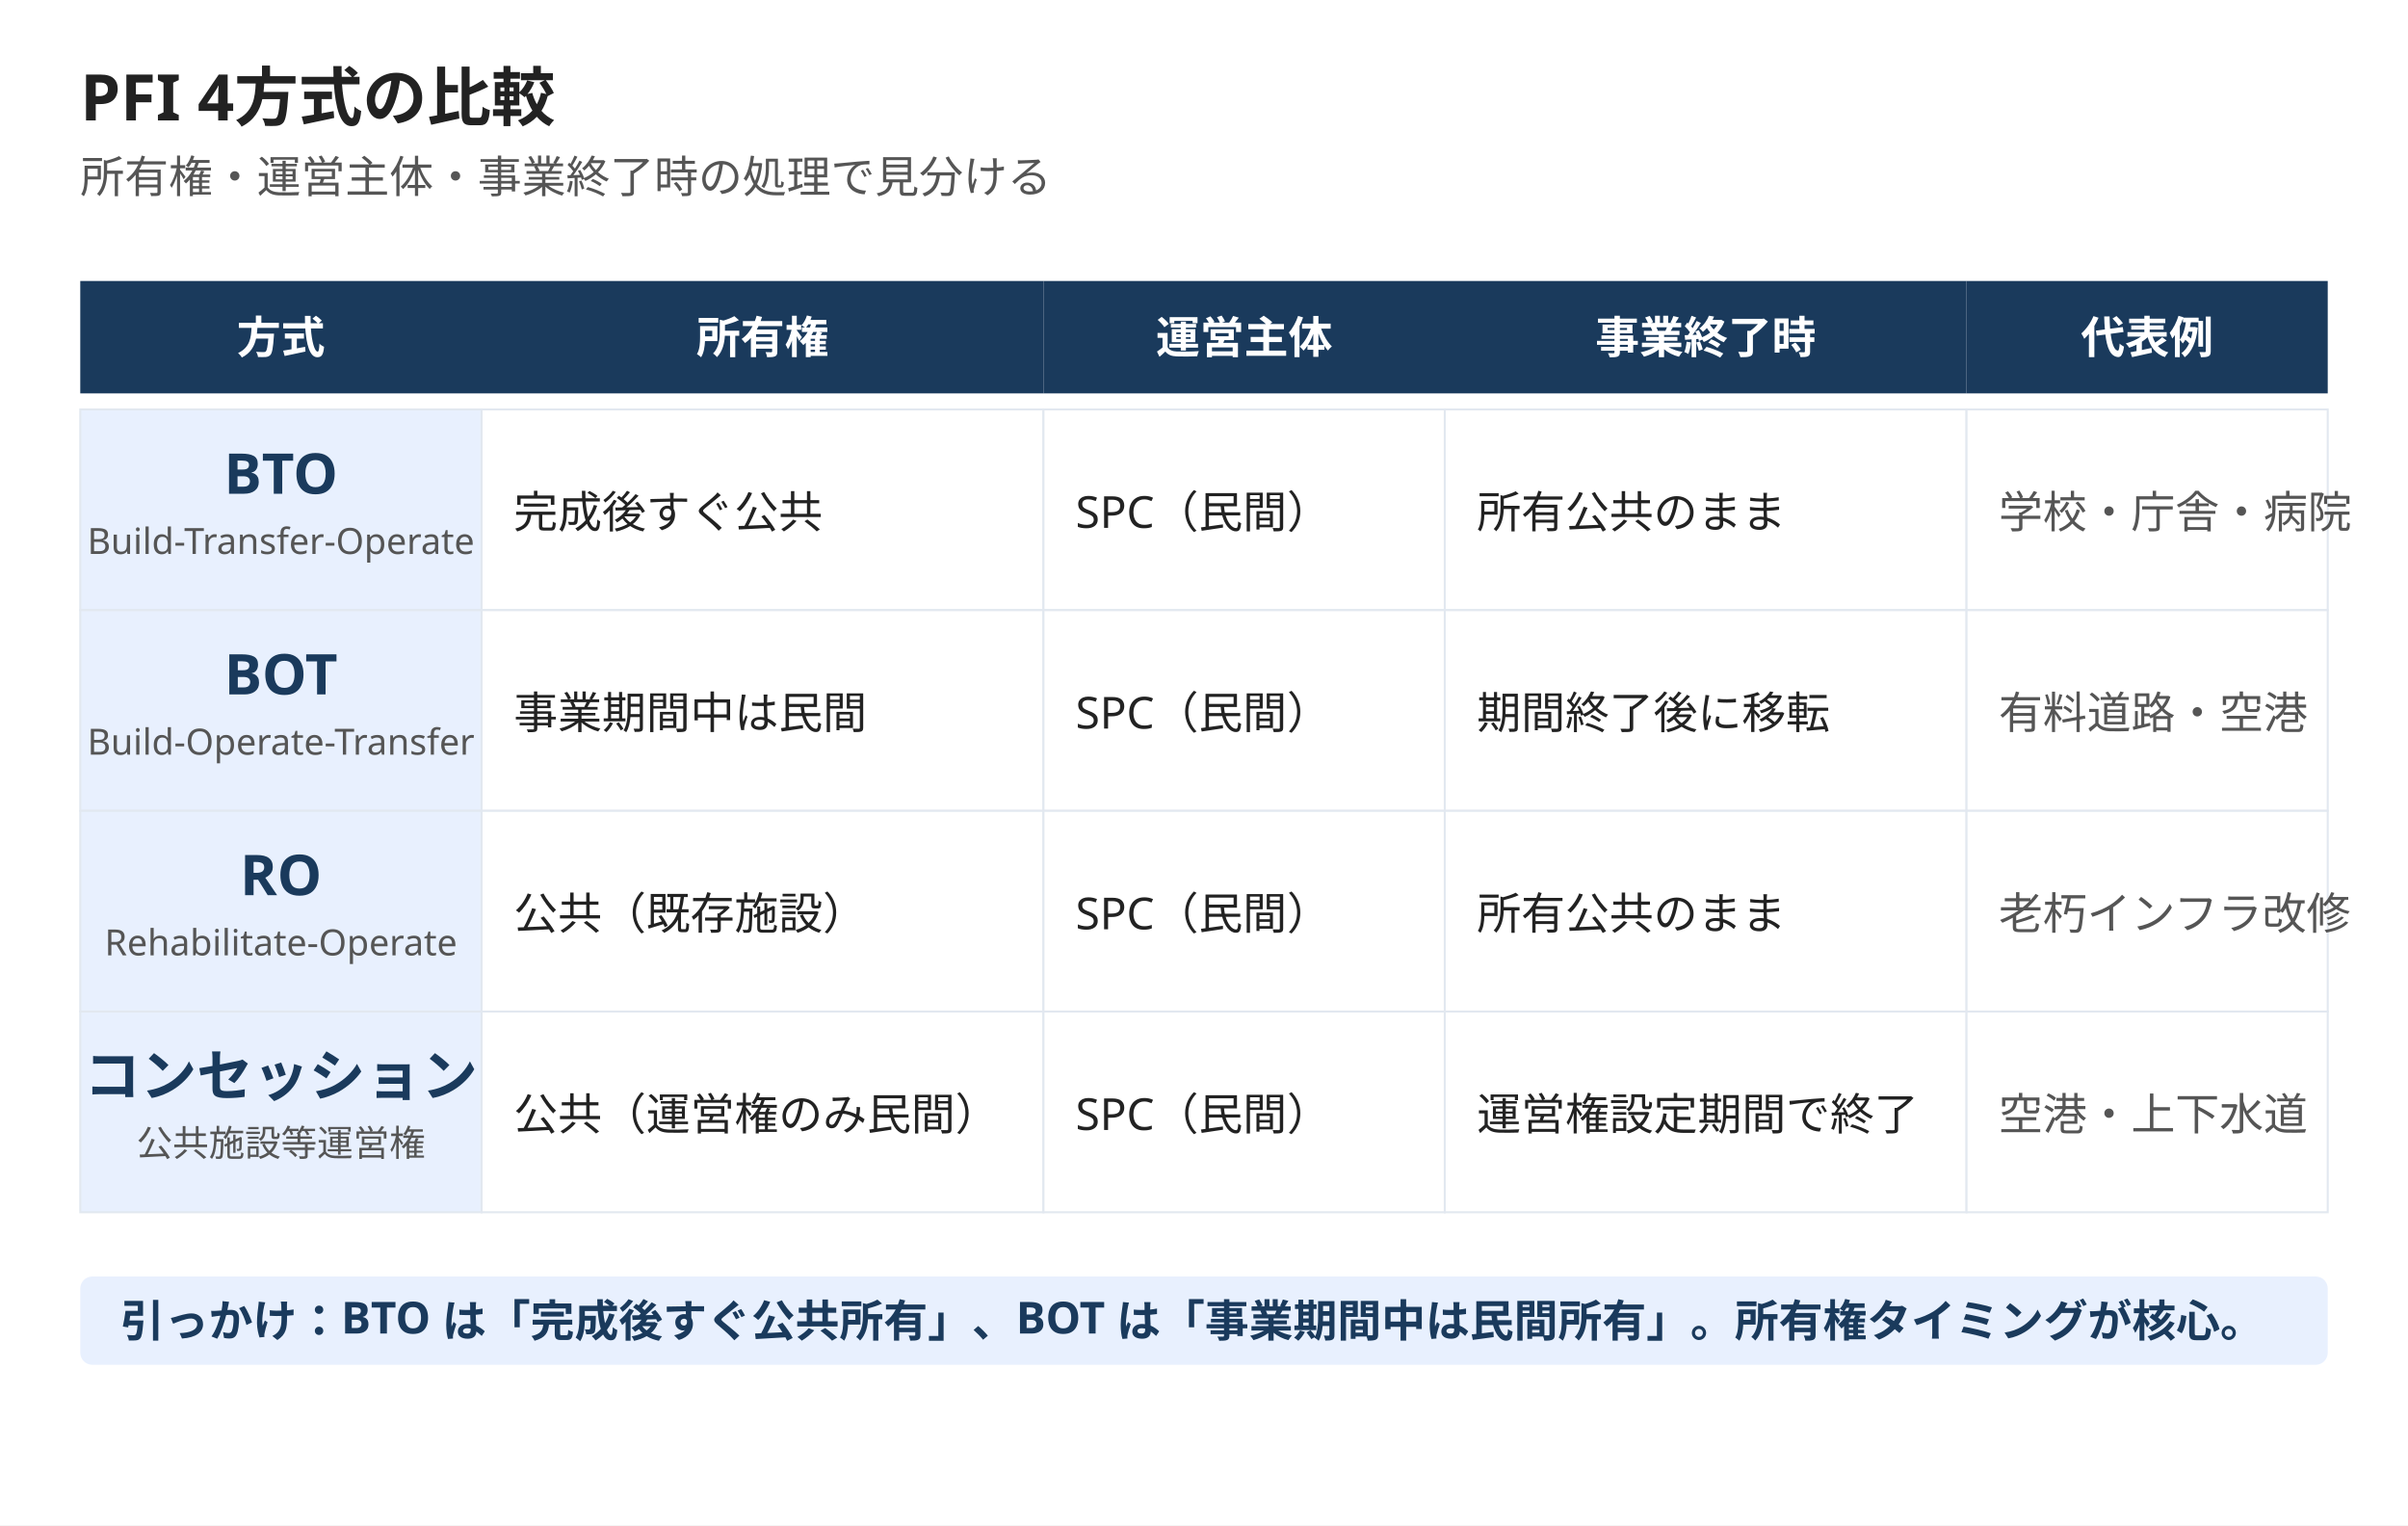
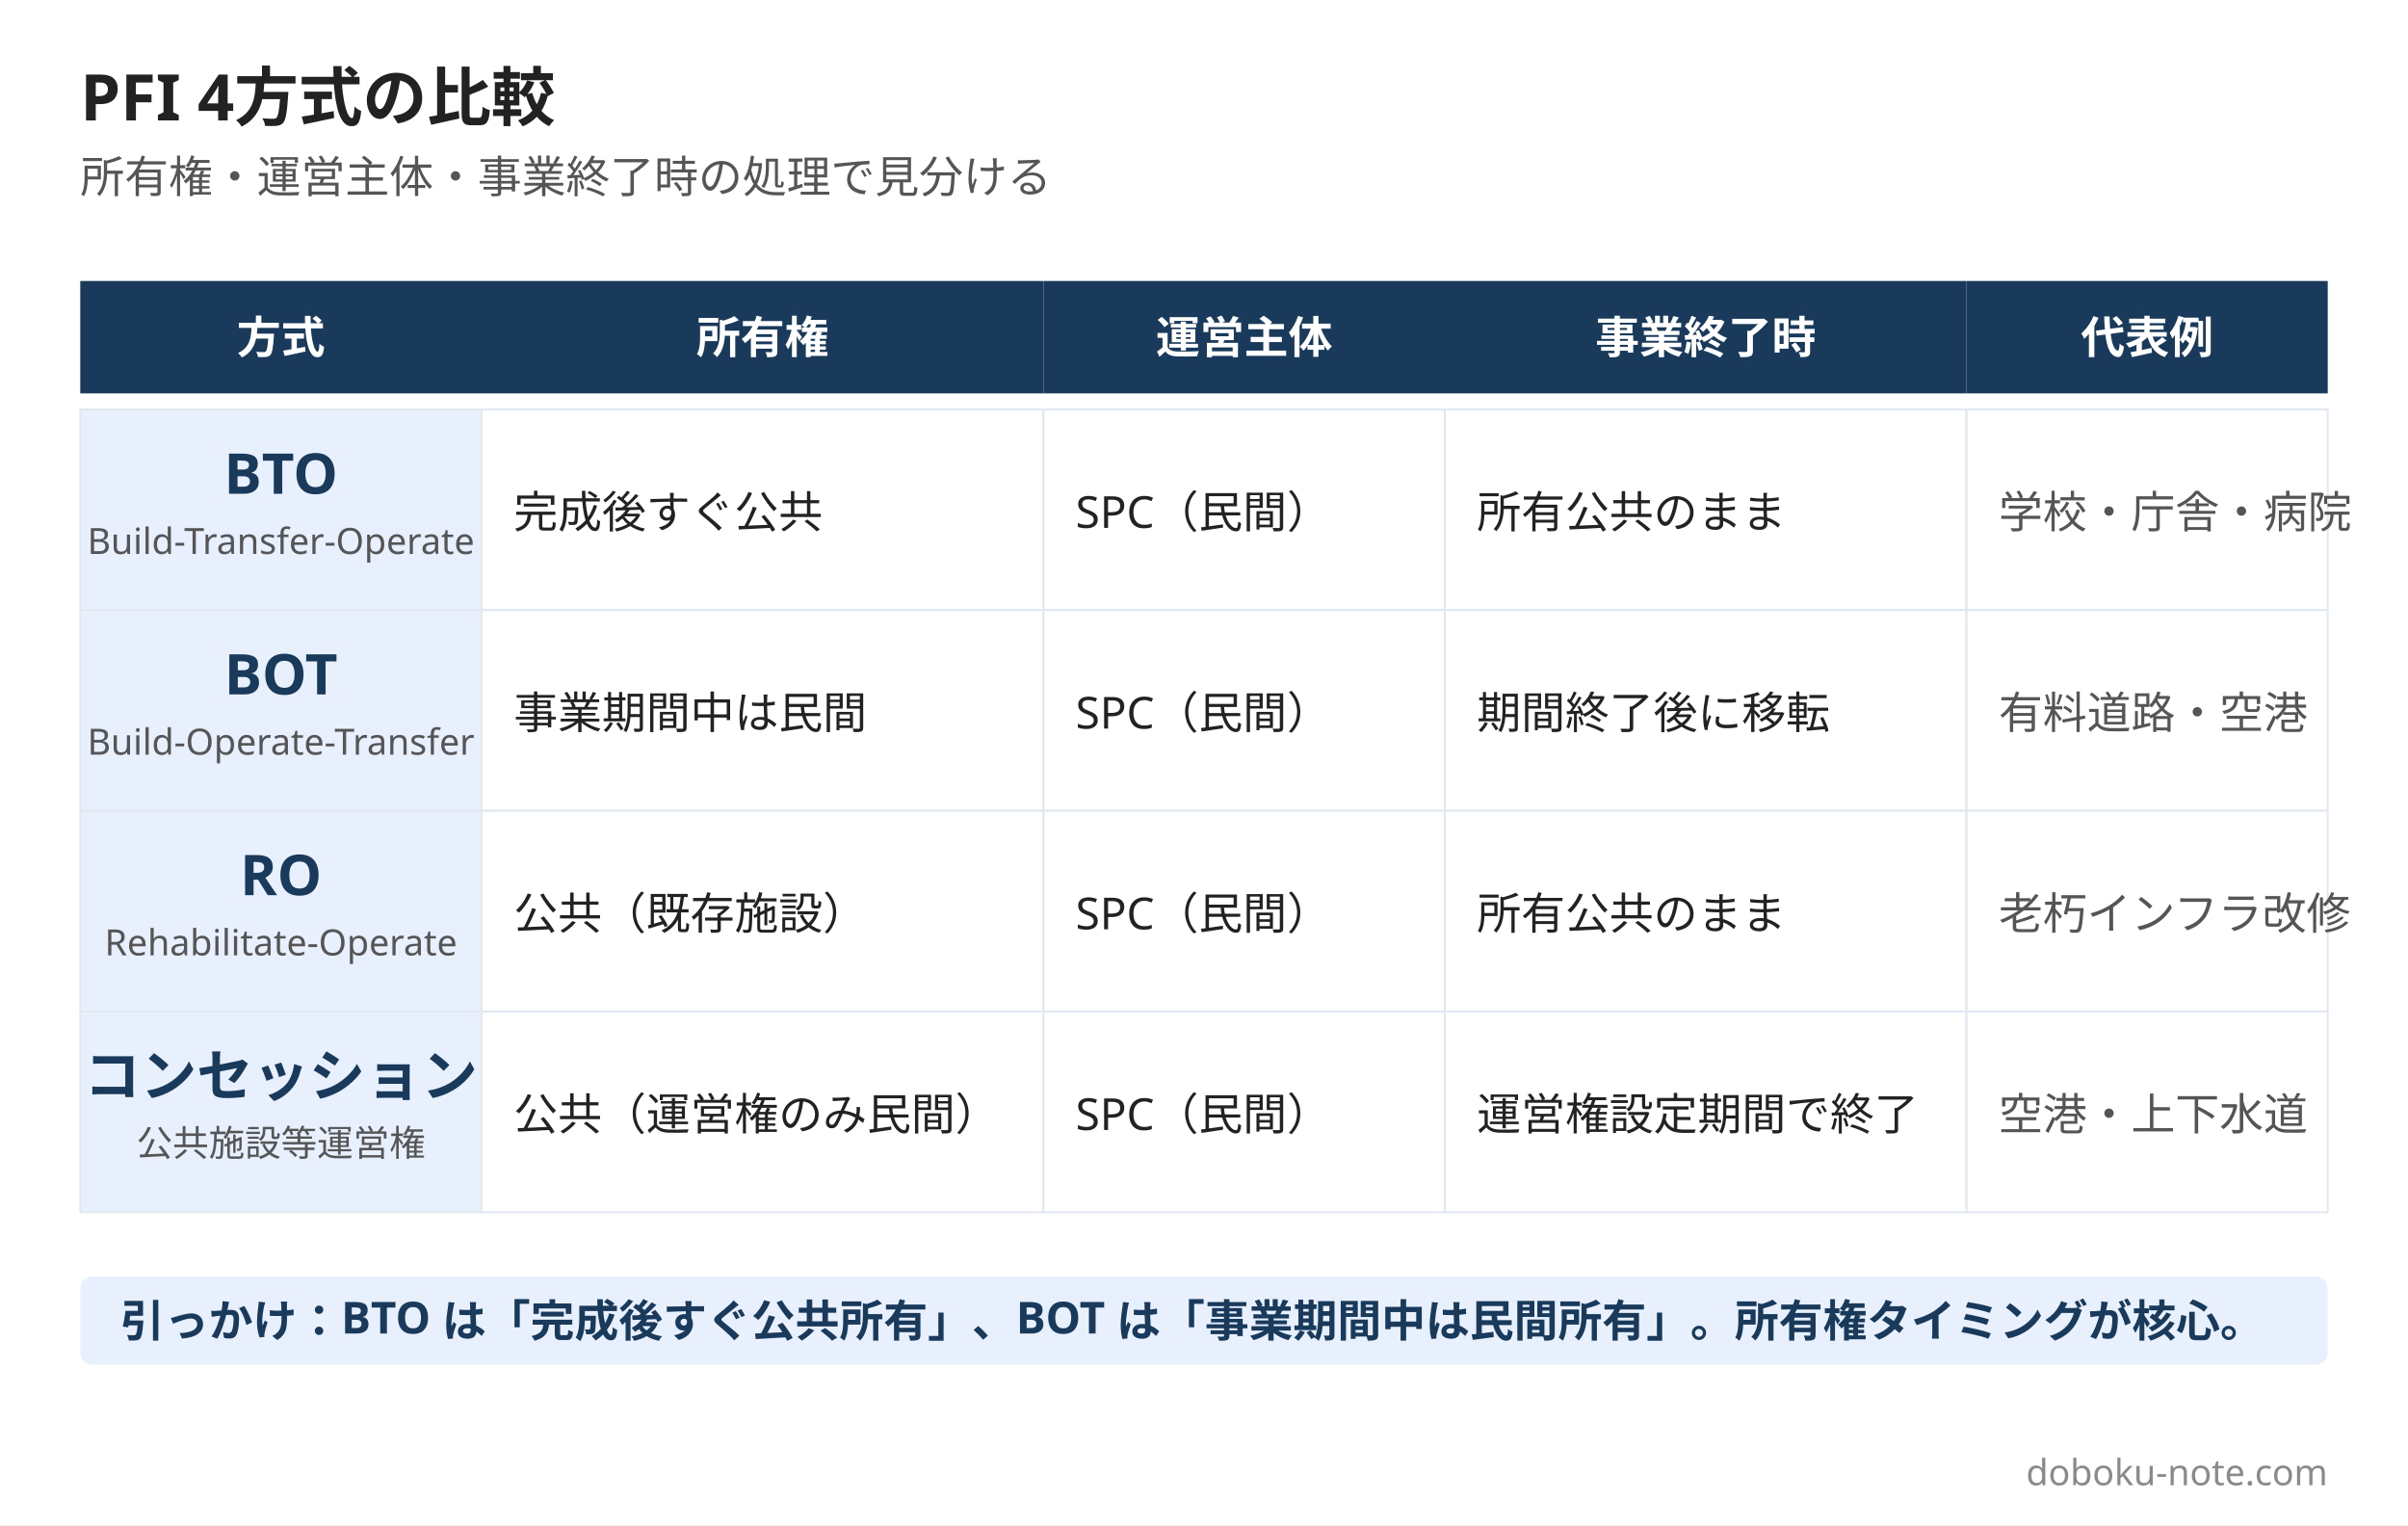
<svg xmlns="http://www.w3.org/2000/svg" width="1200" height="760" viewBox="0 0 1200 760">
  <rect width="1200" height="760" fill="#ffffff" />
  <text x="40" y="60" font-family="Hiragino Sans, Hiragino Kaku Gothic ProN, Yu Gothic, Noto Sans JP, sans-serif" font-size="32" font-weight="800" fill="#222222">PFI 4方式の比較</text>
  <text x="40" y="96" font-family="Hiragino Sans, Hiragino Kaku Gothic ProN, Yu Gothic, Noto Sans JP, sans-serif" font-size="22" fill="#555555">所有権・運営主体・事業終了時の処理で見分ける</text>
  <rect x="40" y="140" width="200" height="56" fill="#1a3a5c" />
  <text x="140" y="176" font-family="Hiragino Sans, Hiragino Kaku Gothic ProN, Yu Gothic, Noto Sans JP, sans-serif" font-size="22" font-weight="700" fill="#ffffff" text-anchor="middle">方式</text>
  <rect x="240" y="140" width="280" height="56" fill="#1a3a5c" />
  <text x="380" y="176" font-family="Hiragino Sans, Hiragino Kaku Gothic ProN, Yu Gothic, Noto Sans JP, sans-serif" font-size="22" font-weight="700" fill="#ffffff" text-anchor="middle">所有権</text>
  <rect x="520" y="140" width="200" height="56" fill="#1a3a5c" />
  <text x="620" y="176" font-family="Hiragino Sans, Hiragino Kaku Gothic ProN, Yu Gothic, Noto Sans JP, sans-serif" font-size="22" font-weight="700" fill="#ffffff" text-anchor="middle">運営主体</text>
  <rect x="720" y="140" width="260" height="56" fill="#1a3a5c" />
  <text x="850" y="176" font-family="Hiragino Sans, Hiragino Kaku Gothic ProN, Yu Gothic, Noto Sans JP, sans-serif" font-size="22" font-weight="700" fill="#ffffff" text-anchor="middle">事業終了時</text>
  <rect x="980" y="140" width="180" height="56" fill="#1a3a5c" />
  <text x="1070" y="176" font-family="Hiragino Sans, Hiragino Kaku Gothic ProN, Yu Gothic, Noto Sans JP, sans-serif" font-size="22" font-weight="700" fill="#ffffff" text-anchor="middle">代表例</text>
  <rect x="40" y="204" width="200" height="100" fill="#e8f0fe" stroke="#e2e8f0" />
  <text x="140" y="246" font-family="Hiragino Sans, Hiragino Kaku Gothic ProN, Yu Gothic, Noto Sans JP, sans-serif" font-size="28" font-weight="800" fill="#1a3a5c" text-anchor="middle">BTO</text>
  <text x="140" y="276" font-family="Hiragino Sans, Hiragino Kaku Gothic ProN, Yu Gothic, Noto Sans JP, sans-serif" font-size="18" fill="#555555" text-anchor="middle">Build-Transfer-Operate</text>
  <rect x="240" y="204" width="280" height="100" fill="#ffffff" stroke="#e2e8f0" />
  <text x="256" y="263" font-family="Hiragino Sans, Hiragino Kaku Gothic ProN, Yu Gothic, Noto Sans JP, sans-serif" font-size="22" fill="#222222">完成後すぐ公共</text>
  <rect x="520" y="204" width="200" height="100" fill="#ffffff" stroke="#e2e8f0" />
  <text x="536" y="263" font-family="Hiragino Sans, Hiragino Kaku Gothic ProN, Yu Gothic, Noto Sans JP, sans-serif" font-size="22" fill="#222222">SPC（民間）</text>
  <rect x="720" y="204" width="260" height="100" fill="#ffffff" stroke="#e2e8f0" />
  <text x="736" y="263" font-family="Hiragino Sans, Hiragino Kaku Gothic ProN, Yu Gothic, Noto Sans JP, sans-serif" font-size="22" fill="#222222">所有公共のまま</text>
  <rect x="980" y="204" width="180" height="100" fill="#ffffff" stroke="#e2e8f0" />
  <text x="996" y="263" font-family="Hiragino Sans, Hiragino Kaku Gothic ProN, Yu Gothic, Noto Sans JP, sans-serif" font-size="22" fill="#555555">学校・庁舎・病院</text>
  <rect x="40" y="304" width="200" height="100" fill="#e8f0fe" stroke="#e2e8f0" />
  <text x="140" y="346" font-family="Hiragino Sans, Hiragino Kaku Gothic ProN, Yu Gothic, Noto Sans JP, sans-serif" font-size="28" font-weight="800" fill="#1a3a5c" text-anchor="middle">BOT</text>
  <text x="140" y="376" font-family="Hiragino Sans, Hiragino Kaku Gothic ProN, Yu Gothic, Noto Sans JP, sans-serif" font-size="18" fill="#555555" text-anchor="middle">Build-Operate-Transfer</text>
  <rect x="240" y="304" width="280" height="100" fill="#ffffff" stroke="#e2e8f0" />
  <text x="256" y="363" font-family="Hiragino Sans, Hiragino Kaku Gothic ProN, Yu Gothic, Noto Sans JP, sans-serif" font-size="22" fill="#222222">事業期間中は民間</text>
  <rect x="520" y="304" width="200" height="100" fill="#ffffff" stroke="#e2e8f0" />
  <text x="536" y="363" font-family="Hiragino Sans, Hiragino Kaku Gothic ProN, Yu Gothic, Noto Sans JP, sans-serif" font-size="22" fill="#222222">SPC（民間）</text>
  <rect x="720" y="304" width="260" height="100" fill="#ffffff" stroke="#e2e8f0" />
  <text x="736" y="363" font-family="Hiragino Sans, Hiragino Kaku Gothic ProN, Yu Gothic, Noto Sans JP, sans-serif" font-size="22" fill="#222222">期間終了後に移転</text>
  <rect x="980" y="304" width="180" height="100" fill="#ffffff" stroke="#e2e8f0" />
  <text x="996" y="363" font-family="Hiragino Sans, Hiragino Kaku Gothic ProN, Yu Gothic, Noto Sans JP, sans-serif" font-size="22" fill="#555555">有料道路・空港</text>
  <rect x="40" y="404" width="200" height="100" fill="#e8f0fe" stroke="#e2e8f0" />
  <text x="140" y="446" font-family="Hiragino Sans, Hiragino Kaku Gothic ProN, Yu Gothic, Noto Sans JP, sans-serif" font-size="28" font-weight="800" fill="#1a3a5c" text-anchor="middle">RO</text>
  <text x="140" y="476" font-family="Hiragino Sans, Hiragino Kaku Gothic ProN, Yu Gothic, Noto Sans JP, sans-serif" font-size="18" fill="#555555" text-anchor="middle">Rehabilitate-Operate</text>
  <rect x="240" y="404" width="280" height="100" fill="#ffffff" stroke="#e2e8f0" />
  <text x="256" y="463" font-family="Hiragino Sans, Hiragino Kaku Gothic ProN, Yu Gothic, Noto Sans JP, sans-serif" font-size="22" fill="#222222">公共（既存施設）</text>
  <rect x="520" y="404" width="200" height="100" fill="#ffffff" stroke="#e2e8f0" />
  <text x="536" y="463" font-family="Hiragino Sans, Hiragino Kaku Gothic ProN, Yu Gothic, Noto Sans JP, sans-serif" font-size="22" fill="#222222">SPC（民間）</text>
  <rect x="720" y="404" width="260" height="100" fill="#ffffff" stroke="#e2e8f0" />
  <text x="736" y="463" font-family="Hiragino Sans, Hiragino Kaku Gothic ProN, Yu Gothic, Noto Sans JP, sans-serif" font-size="22" fill="#222222">所有公共のまま</text>
  <rect x="980" y="404" width="180" height="100" fill="#ffffff" stroke="#e2e8f0" />
  <text x="996" y="463" font-family="Hiragino Sans, Hiragino Kaku Gothic ProN, Yu Gothic, Noto Sans JP, sans-serif" font-size="22" fill="#555555">老朽インフラ改修</text>
  <rect x="40" y="504" width="200" height="100" fill="#e8f0fe" stroke="#e2e8f0" />
  <text x="140" y="546" font-family="Hiragino Sans, Hiragino Kaku Gothic ProN, Yu Gothic, Noto Sans JP, sans-serif" font-size="28" font-weight="800" fill="#1a3a5c" text-anchor="middle">コンセッション</text>
  <text x="140" y="576" font-family="Hiragino Sans, Hiragino Kaku Gothic ProN, Yu Gothic, Noto Sans JP, sans-serif" font-size="18" fill="#555555" text-anchor="middle">公共施設等運営権</text>
  <rect x="240" y="504" width="280" height="100" fill="#ffffff" stroke="#e2e8f0" />
  <text x="256" y="563" font-family="Hiragino Sans, Hiragino Kaku Gothic ProN, Yu Gothic, Noto Sans JP, sans-serif" font-size="22" fill="#222222">公共（運営権のみ民間）</text>
  <rect x="520" y="504" width="200" height="100" fill="#ffffff" stroke="#e2e8f0" />
  <text x="536" y="563" font-family="Hiragino Sans, Hiragino Kaku Gothic ProN, Yu Gothic, Noto Sans JP, sans-serif" font-size="22" fill="#222222">SPC（民間）</text>
  <rect x="720" y="504" width="260" height="100" fill="#ffffff" stroke="#e2e8f0" />
  <text x="736" y="563" font-family="Hiragino Sans, Hiragino Kaku Gothic ProN, Yu Gothic, Noto Sans JP, sans-serif" font-size="22" fill="#222222">運営権設定期間で終了</text>
  <rect x="980" y="504" width="180" height="100" fill="#ffffff" stroke="#e2e8f0" />
  <text x="996" y="563" font-family="Hiragino Sans, Hiragino Kaku Gothic ProN, Yu Gothic, Noto Sans JP, sans-serif" font-size="22" fill="#555555">空港・上下水道</text>
  <rect x="40" y="636" width="1120" height="44" rx="6" fill="#e8f0fe" />
  <text x="60" y="666" font-family="Hiragino Sans, Hiragino Kaku Gothic ProN, Yu Gothic, Noto Sans JP, sans-serif" font-size="22" font-weight="600" fill="#1a3a5c">引っかけ：BTO は「完成後すぐ公共所有」、BOT は「事業期間中は民間所有」。所有権タイミングが核心。</text>
+   <text x="1160" y="740" font-family="Hiragino Sans, Hiragino Kaku Gothic ProN, Yu Gothic, Noto Sans JP, sans-serif" font-size="18" fill="#8a8a8a" text-anchor="end">doboku-note.com</text>
</svg>
